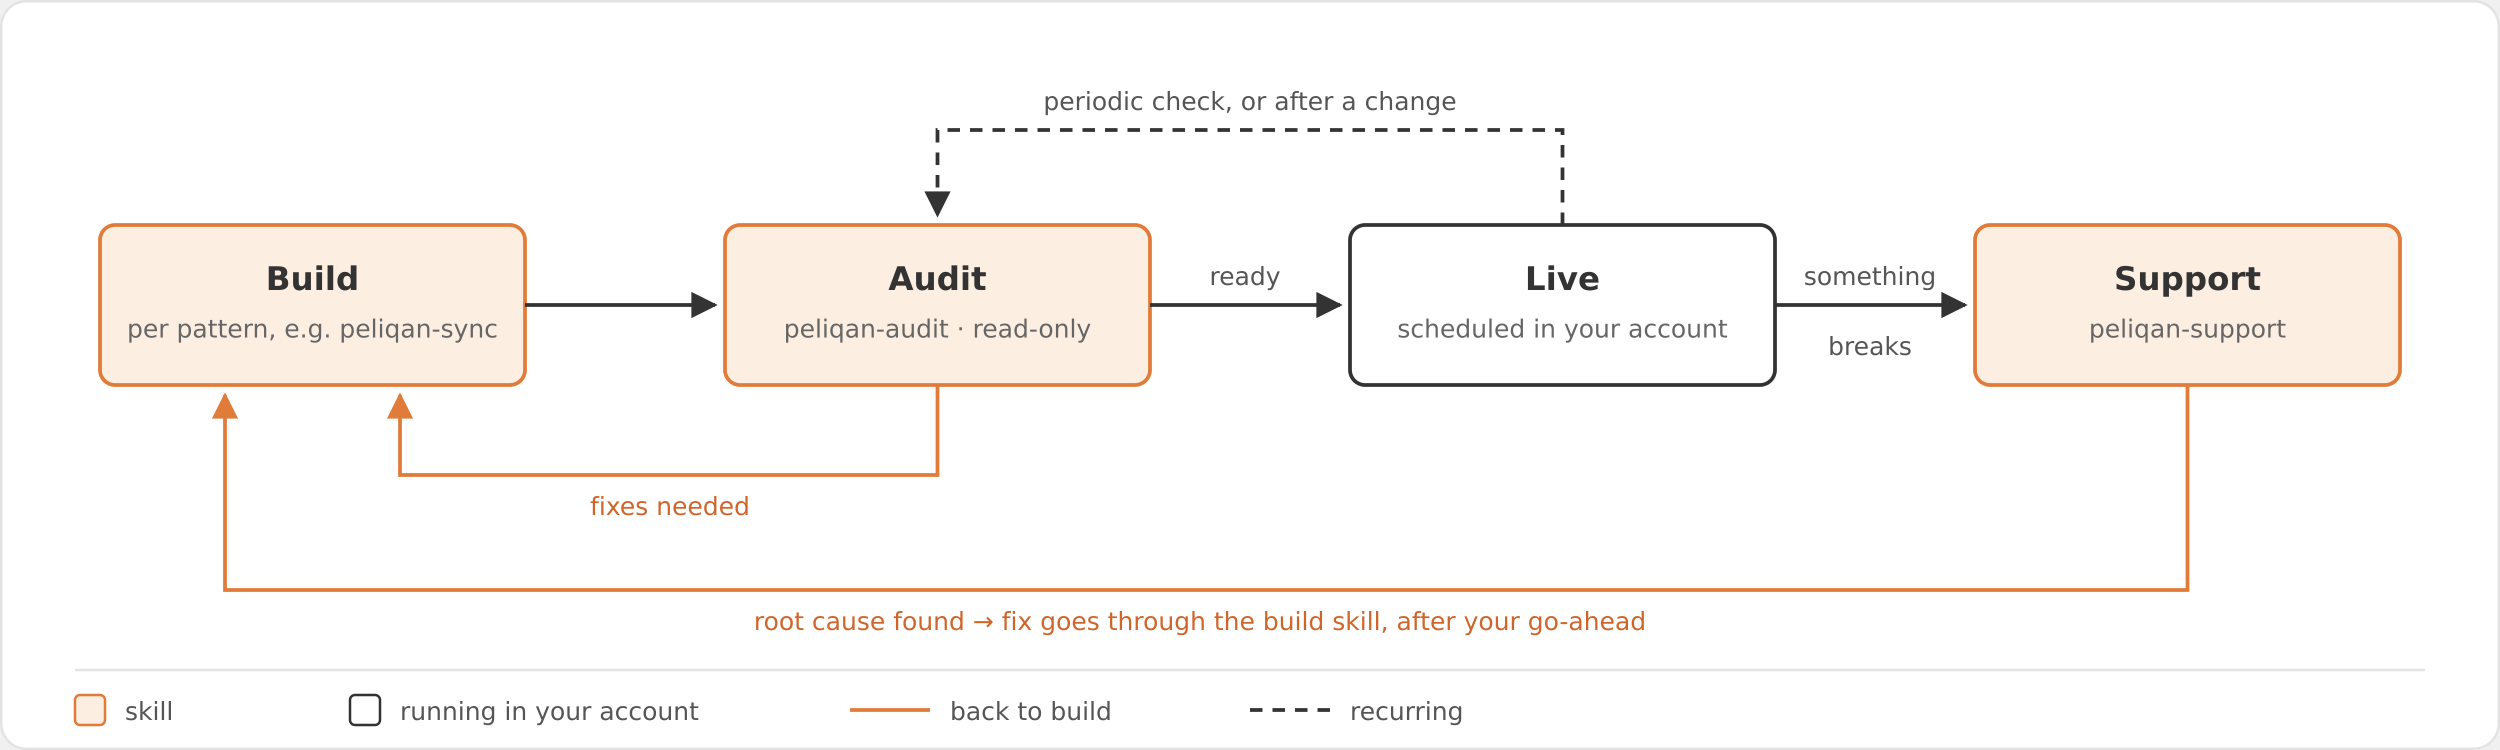
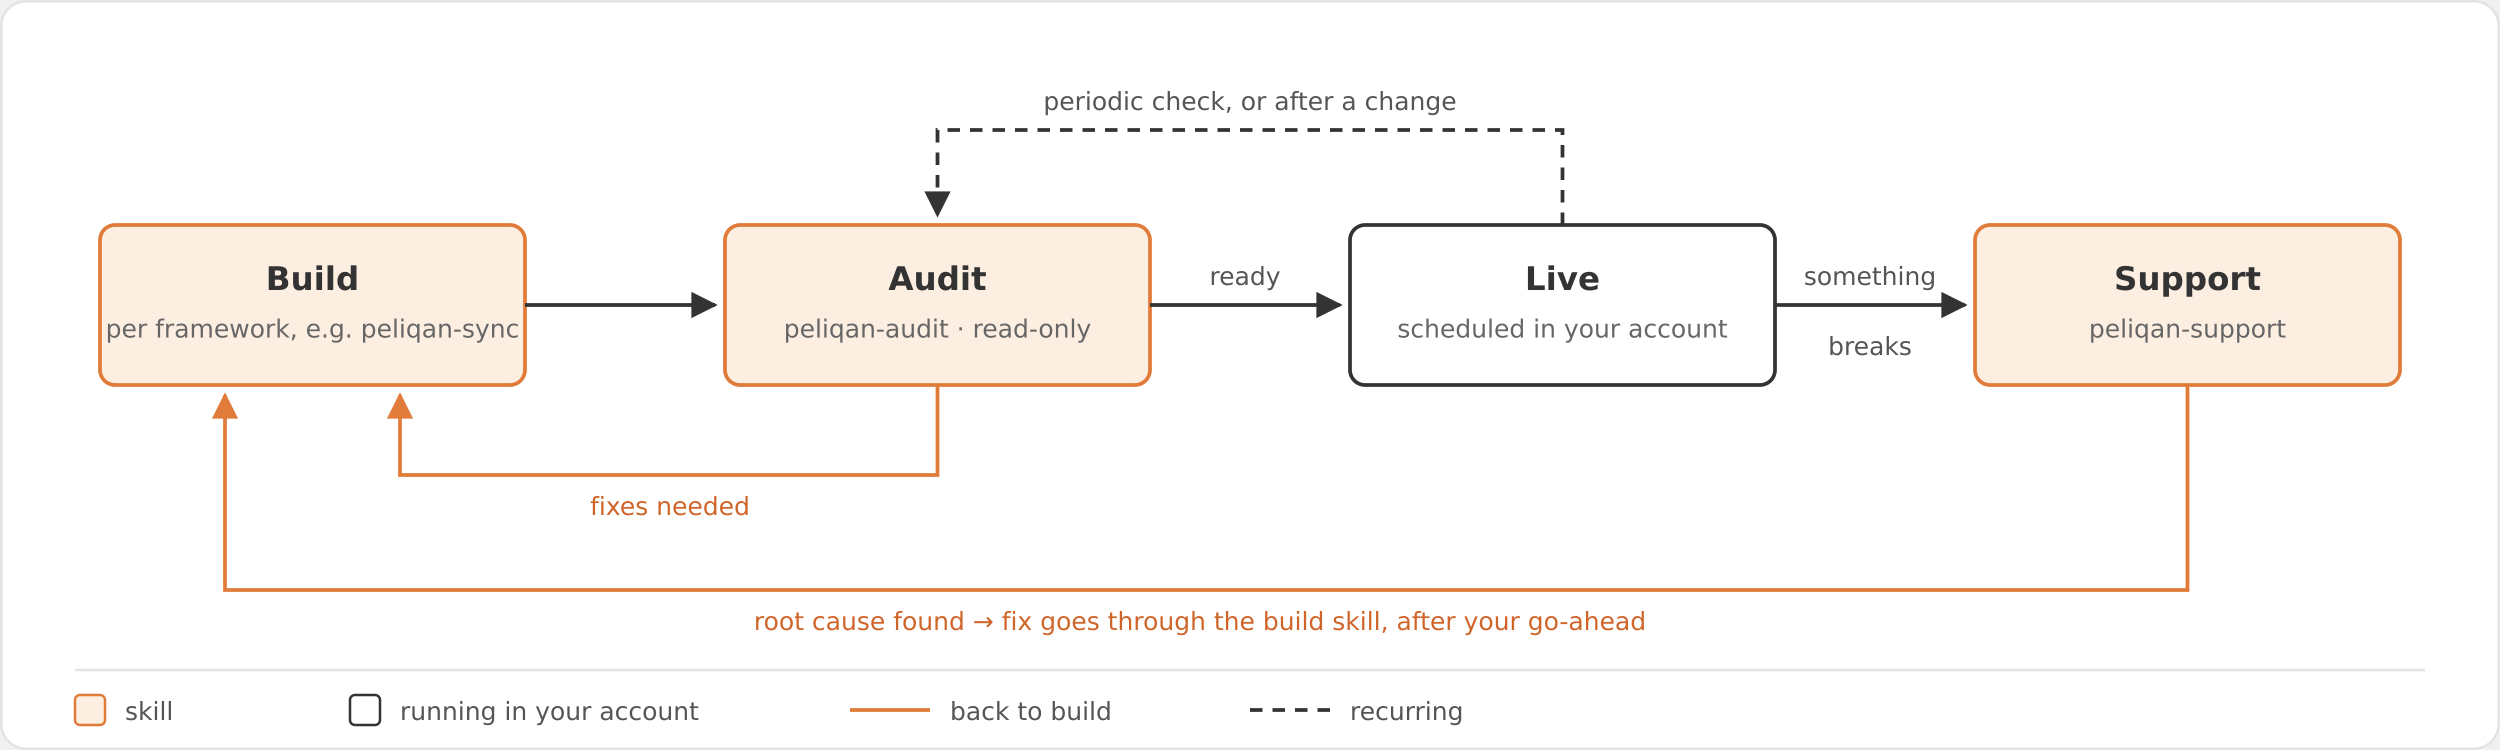
<svg xmlns="http://www.w3.org/2000/svg" viewBox="0 0 1000 300" width="1000" height="300" font-family="DejaVu Sans, Verdana, Segoe UI, Helvetica, Arial, sans-serif">
  <defs>
    <marker id="ah" viewBox="0 0 10 10" refX="9" refY="5" markerWidth="7" markerHeight="7" orient="auto-start-reverse">
      <path d="M0,0 L10,5 L0,10 z" fill="#333" />
    </marker>
    <marker id="ao" viewBox="0 0 10 10" refX="9" refY="5" markerWidth="7" markerHeight="7" orient="auto-start-reverse">
      <path d="M0,0 L10,5 L0,10 z" fill="#E07B39" />
    </marker>
  </defs>
  <rect x="0.5" y="0.5" width="999" height="299" rx="10" fill="#FFFFFF" stroke="#E3E3E3" />
  <rect x="40" y="90" width="170" height="64" rx="6" fill="#FDEEE2" stroke="#E07B39" stroke-width="1.5" />
  <text x="125" y="116" fill="#333" font-size="13px" font-weight="bold" text-anchor="middle">Build</text>
-   <text x="125" y="135" fill="#666" font-size="10px" text-anchor="middle">per pattern, e.g. peliqan-sync</text>
+   <text x="125" y="135" fill="#666" font-size="10px" text-anchor="middle">per framework, e.g. peliqan-sync</text>
  <rect x="290" y="90" width="170" height="64" rx="6" fill="#FDEEE2" stroke="#E07B39" stroke-width="1.5" />
  <text x="375" y="116" fill="#333" font-size="13px" font-weight="bold" text-anchor="middle">Audit</text>
  <text x="375" y="135" fill="#666" font-size="10px" text-anchor="middle">peliqan-audit · read-only</text>
  <rect x="540" y="90" width="170" height="64" rx="6" fill="#FFFFFF" stroke="#333" stroke-width="1.5" />
  <text x="625" y="116" fill="#333" font-size="13px" font-weight="bold" text-anchor="middle">Live</text>
  <text x="625" y="135" fill="#666" font-size="10px" text-anchor="middle">scheduled in your account</text>
  <rect x="790" y="90" width="170" height="64" rx="6" fill="#FDEEE2" stroke="#E07B39" stroke-width="1.5" />
  <text x="875" y="116" fill="#333" font-size="13px" font-weight="bold" text-anchor="middle">Support</text>
  <text x="875" y="135" fill="#666" font-size="10px" text-anchor="middle">peliqan-support</text>
  <path d="M210,122 H286" stroke="#333" stroke-width="1.5" marker-end="url(#ah)" />
  <path d="M460,122 H536" stroke="#333" stroke-width="1.5" marker-end="url(#ah)" />
  <text x="498" y="114" fill="#555" font-size="10px" text-anchor="middle">ready</text>
  <path d="M710,122 H786" stroke="#333" stroke-width="1.5" marker-end="url(#ah)" />
  <text x="748" y="114" fill="#555" font-size="10px" text-anchor="middle">something</text>
  <text x="748" y="142" fill="#555" font-size="10px" text-anchor="middle">breaks</text>
  <path d="M625,90 V52 H375 V86" stroke="#333" stroke-width="1.5" stroke-dasharray="5 4" fill="none" marker-end="url(#ah)" />
  <text x="500" y="44" fill="#555" font-size="10px" text-anchor="middle">periodic check, or after a change</text>
  <path d="M375,154 V190 H160 V158" stroke="#E07B39" stroke-width="1.5" fill="none" marker-end="url(#ao)" />
  <text x="268" y="206" fill="#D0652A" font-size="10px" text-anchor="middle">fixes needed</text>
  <path d="M875,154 V236 H90 V158" stroke="#E07B39" stroke-width="1.5" fill="none" marker-end="url(#ao)" />
  <text x="480" y="252" fill="#D0652A" font-size="10px" text-anchor="middle">root cause found → fix goes through the build skill, after your go-ahead</text>
  <path d="M30,268 H970" stroke="#E3E3E3" />
  <rect x="30" y="278" width="12" height="12" rx="2" fill="#FDEEE2" stroke="#E07B39" />
  <text x="50" y="288" fill="#555" font-size="10px">skill</text>
  <rect x="140" y="278" width="12" height="12" rx="2" fill="#FFFFFF" stroke="#333" />
  <text x="160" y="288" fill="#555" font-size="10px">running in your account</text>
  <path d="M340,284 H372" stroke="#E07B39" stroke-width="1.5" />
  <text x="380" y="288" fill="#555" font-size="10px">back to build</text>
  <path d="M500,284 H532" stroke="#333" stroke-width="1.5" stroke-dasharray="5 4" />
  <text x="540" y="288" fill="#555" font-size="10px">recurring</text>
</svg>
